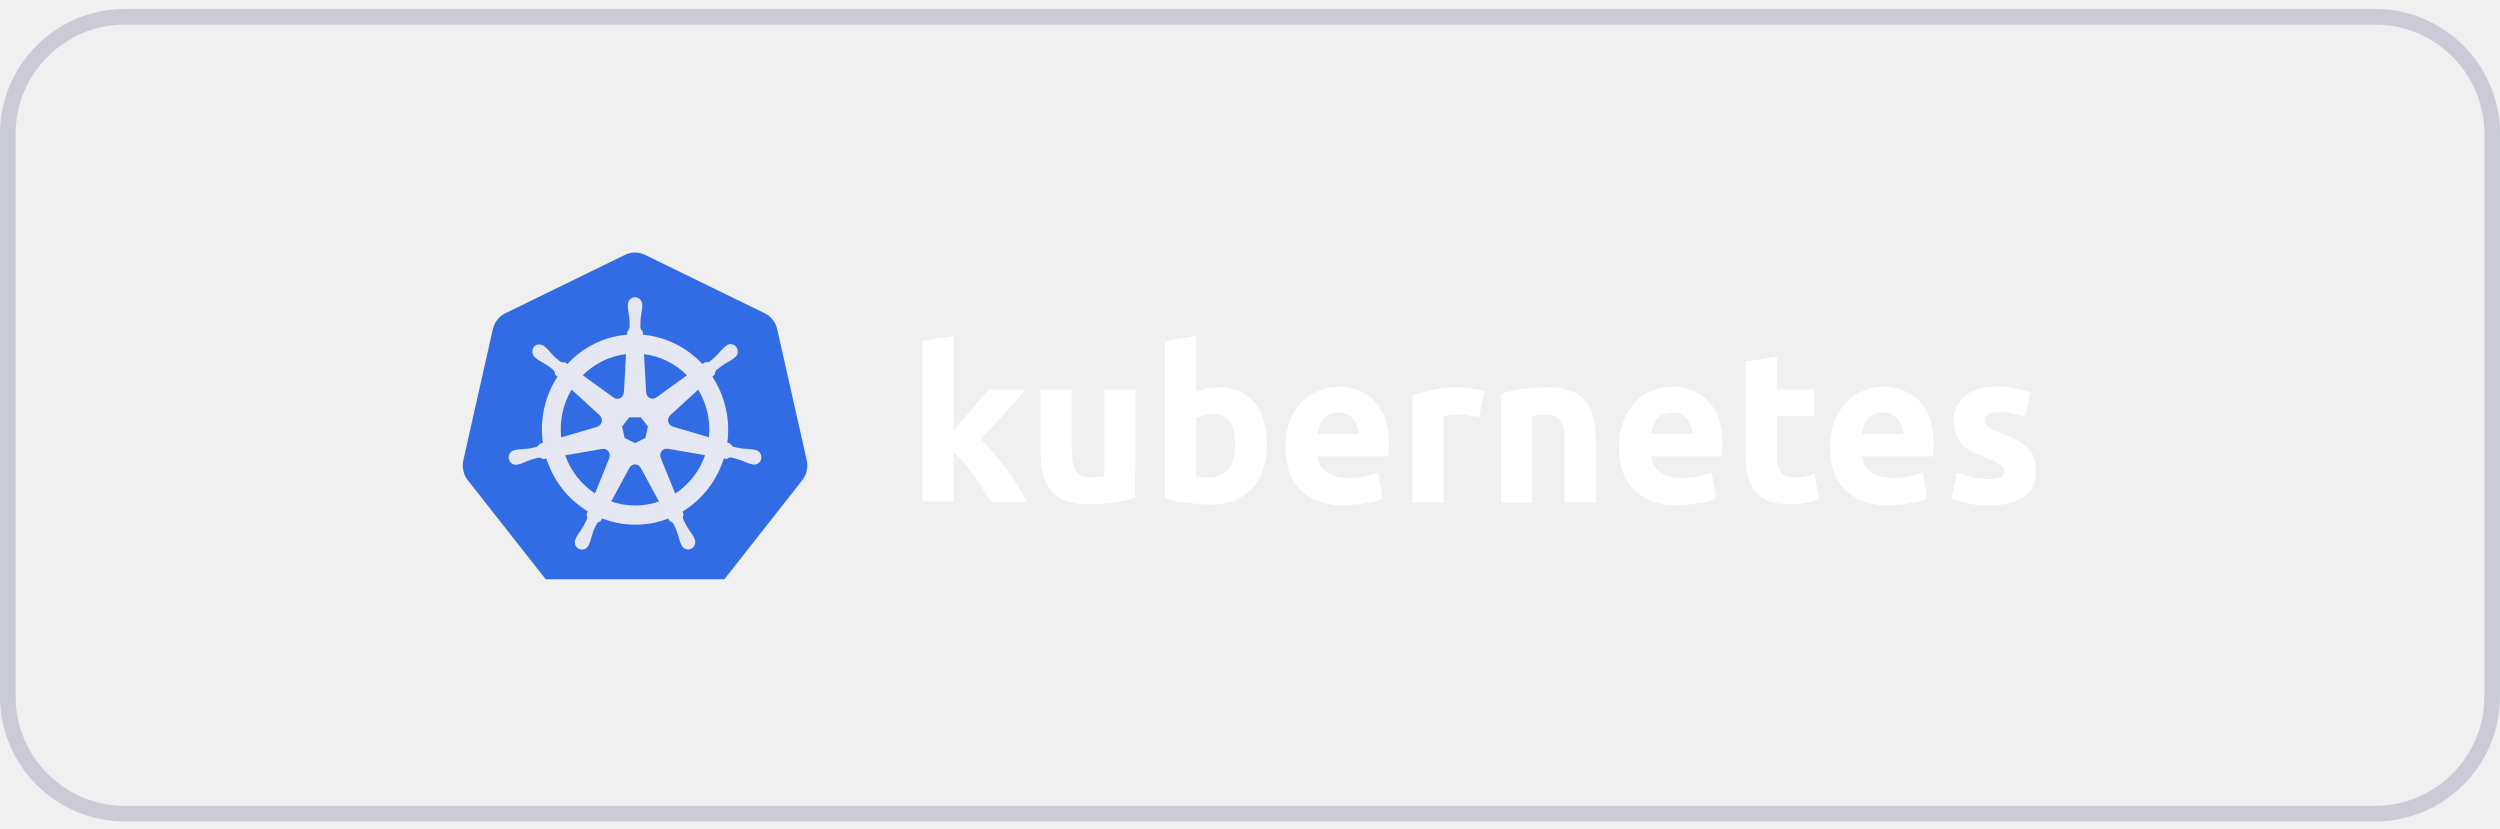
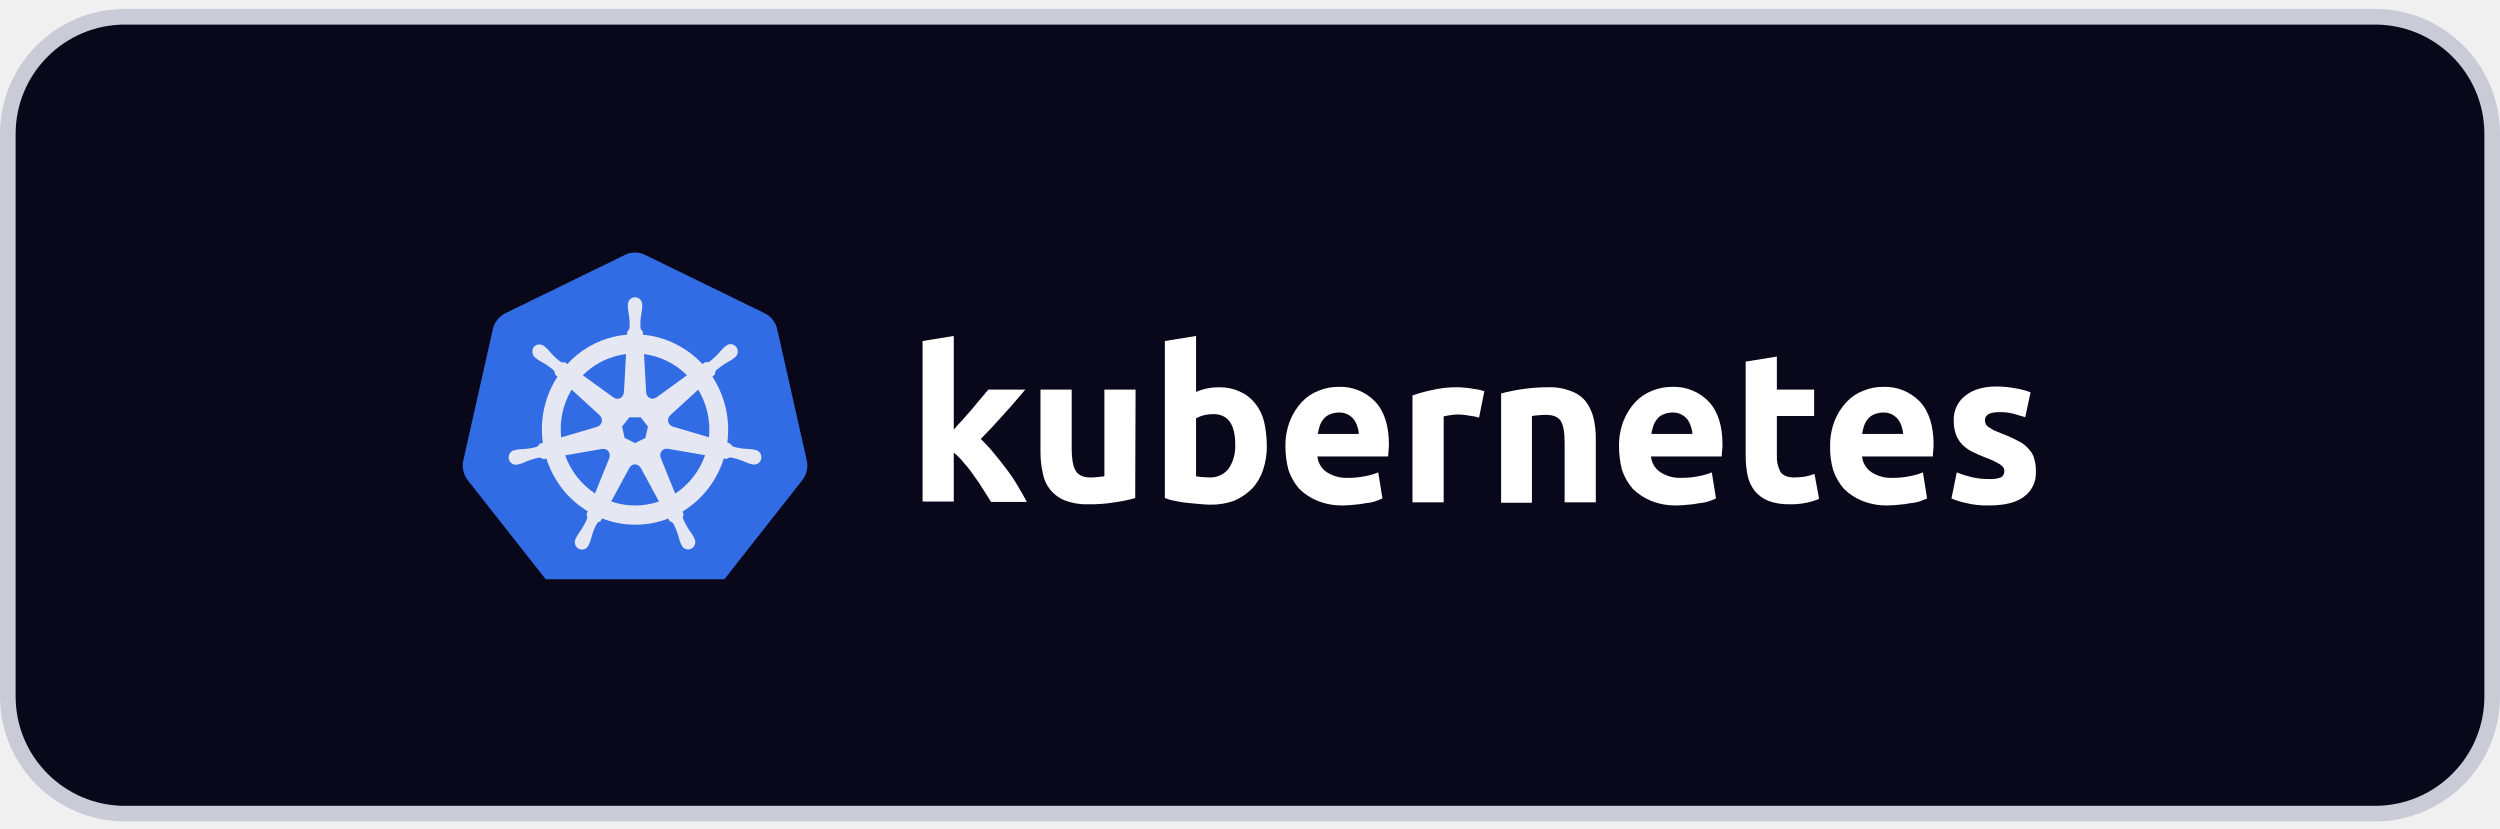
<svg xmlns="http://www.w3.org/2000/svg" width="160" height="53" viewBox="0 0 160 53" fill="none">
+   <rect x="0.5" y="1.073" width="159" height="51" rx="7.5" fill="#08081A" />
  <rect x="0.5" y="1.073" width="159" height="51" rx="7.5" stroke="#CBCBD7" />
-   <g clip-path="url(#clip0_989_929)">
-     <path d="M61.017 27.522C61.212 27.298 61.407 27.074 61.626 26.85C61.829 26.619 62.032 26.387 62.234 26.154C62.429 25.905 62.624 25.681 62.794 25.482C62.965 25.282 63.135 25.084 63.257 24.934H65.618C65.155 25.482 64.693 26.029 64.23 26.527C63.792 27.024 63.305 27.547 62.77 28.094C63.063 28.375 63.34 28.674 63.597 28.99C63.889 29.338 64.157 29.686 64.425 30.034C64.691 30.384 64.934 30.749 65.155 31.129C65.374 31.503 65.569 31.826 65.715 32.124H63.427C63.281 31.875 63.111 31.627 62.94 31.353C62.762 31.052 62.567 30.761 62.356 30.483C62.158 30.184 61.938 29.901 61.699 29.637C61.505 29.388 61.284 29.163 61.041 28.965V32.099H59.045V21.825L61.041 21.501V27.522" fill="white" />
-     <path d="M72.653 31.876C72.222 31.998 71.782 32.09 71.338 32.149C70.783 32.242 70.221 32.284 69.659 32.274C69.144 32.293 68.632 32.208 68.149 32.025C67.787 31.885 67.466 31.651 67.218 31.345C66.97 31.04 66.805 30.674 66.738 30.284C66.638 29.843 66.589 29.392 66.591 28.94V24.935H68.588V28.691C68.588 29.338 68.661 29.811 68.831 30.109C69.001 30.408 69.318 30.557 69.78 30.557C69.935 30.561 70.09 30.552 70.243 30.532C70.413 30.508 70.535 30.508 70.681 30.483V24.935H72.677L72.653 31.876Z" fill="white" />
-     <path d="M79.055 28.467C79.055 27.149 78.593 26.502 77.643 26.502C77.438 26.502 77.234 26.527 77.035 26.576C76.864 26.619 76.7 26.686 76.548 26.776V30.483C76.645 30.507 76.767 30.507 76.913 30.532C77.059 30.532 77.229 30.557 77.4 30.557C77.636 30.568 77.872 30.522 78.088 30.422C78.303 30.323 78.493 30.173 78.641 29.985C78.933 29.536 79.078 29.005 79.055 28.467ZM81.076 28.517C81.086 29.05 81.004 29.581 80.832 30.084C80.686 30.531 80.445 30.938 80.126 31.279C79.795 31.605 79.407 31.867 78.982 32.05C78.481 32.227 77.954 32.311 77.424 32.298C77.181 32.298 76.937 32.274 76.67 32.249C76.402 32.224 76.159 32.199 75.891 32.174C75.647 32.149 75.404 32.099 75.16 32.05C74.952 32.013 74.748 31.955 74.552 31.876V21.825L76.548 21.501V25.084C76.775 24.983 77.011 24.908 77.254 24.86C77.51 24.809 77.772 24.784 78.033 24.785C78.485 24.777 78.934 24.87 79.347 25.059C79.725 25.226 80.058 25.482 80.321 25.805C80.601 26.153 80.801 26.562 80.905 26.999C81.016 27.497 81.073 28.006 81.076 28.517Z" fill="white" />
-     <path d="M82.269 28.592C82.256 28.022 82.355 27.455 82.561 26.925C82.737 26.482 82.993 26.076 83.316 25.73C83.614 25.41 83.98 25.163 84.386 25.009C84.788 24.841 85.218 24.756 85.652 24.76C86.089 24.74 86.524 24.813 86.931 24.976C87.338 25.139 87.707 25.388 88.013 25.706C88.598 26.328 88.89 27.248 88.89 28.442C88.893 28.576 88.885 28.709 88.865 28.841C88.865 28.965 88.841 29.089 88.841 29.214H84.313C84.333 29.413 84.395 29.606 84.496 29.778C84.597 29.95 84.734 30.097 84.897 30.209C85.303 30.475 85.779 30.605 86.26 30.582C86.62 30.587 86.979 30.554 87.332 30.483C87.631 30.431 87.925 30.347 88.208 30.233L88.476 31.901C88.378 31.95 88.232 32 88.038 32.075C87.841 32.142 87.636 32.184 87.429 32.199C87.196 32.248 86.96 32.281 86.723 32.298C86.48 32.323 86.212 32.348 85.968 32.348C85.403 32.362 84.84 32.26 84.313 32.05C83.878 31.873 83.481 31.611 83.145 31.279C82.844 30.929 82.613 30.524 82.463 30.084C82.335 29.598 82.27 29.096 82.268 28.592M86.966 27.796C86.96 27.626 86.927 27.458 86.869 27.298C86.821 27.137 86.747 26.986 86.65 26.85C86.534 26.701 86.386 26.583 86.216 26.505C86.047 26.427 85.862 26.392 85.676 26.402C85.475 26.402 85.276 26.445 85.092 26.527C84.939 26.591 84.805 26.694 84.703 26.825C84.593 26.957 84.51 27.109 84.459 27.273C84.407 27.436 84.366 27.602 84.337 27.771H86.966" fill="white" />
-     <path d="M94.659 26.726C94.452 26.665 94.24 26.624 94.026 26.601C93.769 26.551 93.509 26.526 93.247 26.526C93.092 26.535 92.938 26.551 92.785 26.576C92.654 26.595 92.524 26.619 92.395 26.651V32.149H90.399V25.308C90.813 25.164 91.236 25.048 91.665 24.959C92.2 24.835 92.747 24.776 93.296 24.785C93.426 24.783 93.556 24.791 93.685 24.81C93.84 24.816 93.995 24.832 94.148 24.86C94.294 24.885 94.44 24.91 94.61 24.934C94.756 24.959 94.903 25.009 95 25.034L94.659 26.726Z" fill="white" />
-     <path d="M96.071 25.183C97.048 24.92 98.054 24.786 99.065 24.785C99.571 24.764 100.077 24.848 100.55 25.034C100.922 25.162 101.251 25.395 101.499 25.706C101.728 26.017 101.894 26.372 101.986 26.75C102.088 27.19 102.137 27.642 102.132 28.094V32.149H100.136V28.343C100.136 27.696 100.063 27.223 99.893 26.95C99.722 26.676 99.406 26.552 98.943 26.552C98.789 26.548 98.634 26.556 98.481 26.576C98.334 26.579 98.187 26.596 98.043 26.626V32.174H96.071V25.183Z" fill="white" />
-     <path d="M103.617 28.592C103.604 28.022 103.703 27.455 103.909 26.925C104.085 26.482 104.341 26.076 104.664 25.73C104.962 25.41 105.329 25.163 105.735 25.009C106.136 24.841 106.567 24.756 107.001 24.76C107.437 24.74 107.873 24.813 108.28 24.976C108.686 25.139 109.055 25.388 109.362 25.706C109.946 26.328 110.238 27.248 110.238 28.442C110.241 28.576 110.233 28.709 110.214 28.841C110.214 28.965 110.189 29.089 110.189 29.214H105.662C105.681 29.413 105.744 29.606 105.845 29.778C105.946 29.95 106.083 30.097 106.246 30.209C106.651 30.475 107.128 30.605 107.609 30.582C107.968 30.587 108.327 30.554 108.68 30.483C108.98 30.431 109.274 30.347 109.556 30.233L109.824 31.901C109.727 31.95 109.581 32 109.386 32.075C109.189 32.142 108.985 32.184 108.777 32.199C108.544 32.248 108.309 32.281 108.071 32.298C107.828 32.323 107.56 32.348 107.317 32.348C106.751 32.362 106.189 32.26 105.662 32.05C105.227 31.873 104.83 31.611 104.493 31.279C104.193 30.929 103.961 30.524 103.812 30.084C103.684 29.598 103.619 29.096 103.617 28.592ZM108.315 27.796C108.308 27.626 108.276 27.458 108.218 27.298C108.169 27.137 108.095 26.986 107.999 26.85C107.883 26.701 107.734 26.583 107.565 26.505C107.395 26.427 107.21 26.392 107.025 26.402C106.824 26.402 106.625 26.445 106.441 26.527C106.288 26.591 106.154 26.693 106.051 26.825C105.942 26.957 105.859 27.109 105.808 27.273C105.756 27.436 105.715 27.602 105.686 27.771H108.315" fill="white" />
-     <path d="M111.723 23.143L113.719 22.82V24.934H116.105V26.626H113.719V29.164C113.703 29.517 113.778 29.869 113.938 30.184C114.084 30.433 114.401 30.557 114.839 30.557C115.059 30.553 115.278 30.536 115.496 30.507C115.712 30.467 115.923 30.409 116.129 30.333L116.421 31.925C116.163 32.038 115.894 32.121 115.618 32.174C115.258 32.251 114.89 32.284 114.522 32.273C114.058 32.286 113.596 32.21 113.16 32.05C112.832 31.914 112.54 31.7 112.307 31.427C112.082 31.136 111.924 30.796 111.845 30.432C111.763 30.015 111.723 29.59 111.723 29.164V23.143Z" fill="white" />
-     <path d="M117.127 28.592C117.114 28.022 117.213 27.455 117.419 26.925C117.595 26.482 117.851 26.077 118.174 25.73C118.472 25.41 118.839 25.163 119.245 25.009C119.646 24.841 120.077 24.756 120.511 24.76C120.947 24.74 121.383 24.813 121.79 24.976C122.197 25.139 122.565 25.388 122.872 25.706C123.456 26.328 123.748 27.248 123.748 28.442C123.752 28.576 123.743 28.709 123.724 28.841C123.724 28.965 123.7 29.089 123.7 29.214H119.172C119.192 29.413 119.254 29.606 119.355 29.778C119.456 29.95 119.593 30.097 119.756 30.209C120.162 30.475 120.638 30.605 121.119 30.582C121.479 30.587 121.838 30.554 122.19 30.483C122.49 30.431 122.784 30.347 123.067 30.233L123.334 31.901C123.237 31.95 123.091 32 122.896 32.075C122.699 32.142 122.495 32.184 122.288 32.199C122.055 32.248 121.819 32.281 121.582 32.298C121.338 32.323 121.071 32.348 120.827 32.348C120.262 32.362 119.699 32.26 119.172 32.05C118.737 31.873 118.34 31.611 118.004 31.279C117.703 30.929 117.471 30.524 117.322 30.084C117.183 29.6 117.117 29.097 117.127 28.592ZM121.801 27.796C121.795 27.626 121.762 27.458 121.704 27.298C121.655 27.137 121.581 26.986 121.484 26.85C121.369 26.701 121.22 26.583 121.051 26.505C120.882 26.427 120.696 26.392 120.511 26.402C120.31 26.402 120.111 26.445 119.926 26.527C119.774 26.591 119.64 26.693 119.537 26.825C119.428 26.957 119.345 27.109 119.294 27.273C119.242 27.436 119.201 27.602 119.172 27.771H121.801" fill="white" />
+   <g clip-path="url(#clip0_998_1282)">
+     <path d="M61.017 27.522C61.212 27.298 61.407 27.074 61.626 26.85C61.829 26.619 62.032 26.386 62.234 26.154C62.429 25.905 62.624 25.681 62.794 25.481C62.965 25.282 63.135 25.084 63.257 24.934H65.618C65.155 25.482 64.693 26.029 64.23 26.527C63.792 27.024 63.305 27.547 62.77 28.094C63.063 28.375 63.34 28.674 63.597 28.99C63.889 29.338 64.157 29.686 64.425 30.034C64.691 30.383 64.934 30.749 65.155 31.129C65.374 31.502 65.569 31.826 65.715 32.124H63.427C63.281 31.875 63.111 31.627 62.94 31.353C62.762 31.051 62.567 30.761 62.356 30.482C62.158 30.184 61.938 29.901 61.699 29.637C61.505 29.388 61.284 29.163 61.041 28.965V32.099H59.045V21.825L61.041 21.501V27.522" fill="white" />
+     <path d="M72.653 31.875C72.222 31.998 71.782 32.09 71.338 32.149C70.783 32.242 70.221 32.283 69.659 32.273C69.144 32.293 68.632 32.208 68.15 32.025C67.787 31.885 67.466 31.651 67.218 31.345C66.971 31.04 66.805 30.674 66.738 30.283C66.638 29.843 66.589 29.392 66.591 28.94V24.934H68.588V28.691C68.588 29.338 68.661 29.811 68.831 30.109C69.002 30.408 69.318 30.557 69.781 30.557C69.935 30.561 70.09 30.552 70.243 30.532C70.413 30.507 70.535 30.507 70.681 30.482V24.934H72.677L72.653 31.875Z" fill="white" />
+     <path d="M79.055 28.467C79.055 27.149 78.593 26.502 77.643 26.502C77.438 26.502 77.234 26.527 77.035 26.576C76.864 26.619 76.7 26.686 76.548 26.775V30.482C76.645 30.507 76.767 30.507 76.913 30.532C77.059 30.532 77.229 30.557 77.4 30.557C77.636 30.568 77.872 30.522 78.088 30.422C78.303 30.323 78.493 30.173 78.641 29.985C78.933 29.536 79.077 29.005 79.055 28.467ZM81.076 28.517C81.086 29.05 81.003 29.581 80.832 30.084C80.686 30.531 80.445 30.938 80.126 31.279C79.795 31.605 79.407 31.867 78.982 32.05C78.481 32.227 77.954 32.311 77.424 32.298C77.181 32.298 76.937 32.274 76.669 32.249C76.402 32.224 76.158 32.199 75.891 32.174C75.647 32.149 75.404 32.099 75.16 32.05C74.952 32.013 74.748 31.955 74.552 31.875V21.825L76.548 21.501V25.084C76.775 24.983 77.011 24.908 77.254 24.86C77.51 24.809 77.771 24.784 78.033 24.785C78.485 24.777 78.934 24.87 79.347 25.058C79.724 25.226 80.058 25.482 80.321 25.805C80.601 26.153 80.801 26.561 80.905 26.999C81.016 27.497 81.073 28.006 81.076 28.517Z" fill="white" />
+     <path d="M82.269 28.592C82.256 28.022 82.355 27.455 82.561 26.925C82.737 26.482 82.993 26.076 83.316 25.73C83.614 25.41 83.98 25.163 84.386 25.009C84.788 24.841 85.218 24.756 85.652 24.76C86.089 24.74 86.524 24.813 86.931 24.976C87.338 25.139 87.707 25.388 88.013 25.706C88.598 26.328 88.89 27.248 88.89 28.442C88.893 28.576 88.885 28.709 88.865 28.84C88.865 28.965 88.841 29.089 88.841 29.214H84.313C84.333 29.413 84.395 29.606 84.496 29.778C84.597 29.95 84.734 30.097 84.897 30.209C85.303 30.475 85.779 30.605 86.26 30.582C86.62 30.587 86.979 30.554 87.332 30.482C87.631 30.431 87.925 30.347 88.208 30.233L88.476 31.9C88.378 31.95 88.232 32 88.038 32.075C87.841 32.142 87.636 32.184 87.429 32.199C87.196 32.248 86.96 32.281 86.723 32.298C86.48 32.323 86.212 32.348 85.968 32.348C85.403 32.362 84.84 32.26 84.313 32.05C83.878 31.873 83.481 31.611 83.145 31.279C82.844 30.929 82.613 30.524 82.463 30.084C82.335 29.598 82.27 29.096 82.268 28.592M86.966 27.796C86.96 27.625 86.927 27.457 86.869 27.298C86.821 27.137 86.747 26.986 86.65 26.85C86.534 26.701 86.386 26.583 86.216 26.505C86.047 26.427 85.862 26.392 85.676 26.402C85.475 26.402 85.276 26.445 85.092 26.527C84.939 26.591 84.805 26.693 84.703 26.825C84.593 26.957 84.51 27.109 84.459 27.273C84.407 27.436 84.366 27.602 84.337 27.771H86.966" fill="white" />
+     <path d="M94.659 26.726C94.452 26.665 94.24 26.624 94.026 26.601C93.769 26.55 93.508 26.525 93.247 26.526C93.092 26.535 92.938 26.551 92.784 26.576C92.653 26.594 92.523 26.619 92.395 26.651V32.149H90.399V25.308C90.813 25.164 91.236 25.048 91.665 24.959C92.199 24.835 92.747 24.776 93.295 24.785C93.426 24.782 93.556 24.791 93.685 24.81C93.84 24.816 93.995 24.832 94.147 24.86C94.294 24.885 94.44 24.91 94.61 24.934C94.756 24.959 94.902 25.009 94.999 25.034L94.659 26.726Z" fill="white" />
+     <path d="M96.071 25.183C97.048 24.92 98.054 24.786 99.065 24.785C99.571 24.764 100.077 24.848 100.55 25.034C100.922 25.162 101.251 25.395 101.499 25.706C101.728 26.017 101.894 26.372 101.986 26.75C102.088 27.19 102.137 27.642 102.132 28.094V32.149H100.136V28.343C100.136 27.696 100.063 27.223 99.893 26.95C99.722 26.676 99.406 26.552 98.943 26.552C98.788 26.548 98.634 26.556 98.481 26.576C98.333 26.579 98.187 26.596 98.043 26.626V32.174H96.071V25.183Z" fill="white" />
+     <path d="M103.617 28.592C103.604 28.022 103.703 27.455 103.909 26.925C104.085 26.482 104.341 26.076 104.664 25.73C104.962 25.41 105.329 25.163 105.735 25.009C106.136 24.841 106.567 24.756 107.001 24.76C107.437 24.74 107.873 24.813 108.28 24.976C108.686 25.139 109.055 25.388 109.362 25.706C109.946 26.328 110.238 27.248 110.238 28.442C110.241 28.576 110.233 28.709 110.214 28.84C110.214 28.965 110.189 29.089 110.189 29.214H105.662C105.681 29.413 105.744 29.606 105.845 29.778C105.946 29.95 106.083 30.097 106.246 30.209C106.651 30.475 107.128 30.605 107.609 30.582C107.968 30.587 108.327 30.554 108.68 30.482C108.98 30.431 109.274 30.347 109.556 30.233L109.824 31.9C109.727 31.95 109.581 32 109.386 32.075C109.189 32.142 108.985 32.184 108.777 32.199C108.544 32.248 108.309 32.281 108.071 32.298C107.828 32.323 107.56 32.348 107.317 32.348C106.751 32.362 106.189 32.26 105.662 32.05C105.227 31.873 104.83 31.611 104.493 31.279C104.193 30.929 103.961 30.524 103.812 30.084C103.684 29.598 103.619 29.096 103.617 28.592ZM108.315 27.796C108.308 27.625 108.276 27.457 108.218 27.298C108.169 27.137 108.095 26.986 107.999 26.85C107.883 26.701 107.734 26.583 107.565 26.505C107.395 26.427 107.21 26.392 107.025 26.402C106.824 26.402 106.625 26.445 106.441 26.527C106.288 26.591 106.154 26.693 106.051 26.825C105.942 26.957 105.859 27.109 105.808 27.273C105.756 27.436 105.715 27.602 105.686 27.771H108.315" fill="white" />
+     <path d="M111.723 23.143L113.719 22.82V24.934H116.105V26.626H113.719V29.164C113.702 29.517 113.778 29.869 113.938 30.183C114.084 30.433 114.401 30.557 114.839 30.557C115.059 30.553 115.278 30.536 115.496 30.507C115.711 30.467 115.923 30.409 116.129 30.333L116.421 31.925C116.163 32.038 115.894 32.121 115.618 32.174C115.258 32.251 114.89 32.284 114.522 32.273C114.058 32.286 113.596 32.21 113.159 32.05C112.831 31.913 112.54 31.7 112.307 31.427C112.082 31.136 111.924 30.795 111.845 30.432C111.763 30.015 111.722 29.59 111.723 29.164V23.143Z" fill="white" />
+     <path d="M117.127 28.592C117.114 28.022 117.213 27.455 117.419 26.925C117.595 26.482 117.851 26.076 118.174 25.73C118.472 25.41 118.839 25.163 119.245 25.009C119.646 24.841 120.077 24.756 120.511 24.76C120.947 24.74 121.383 24.813 121.79 24.976C122.197 25.139 122.565 25.388 122.872 25.706C123.456 26.328 123.748 27.248 123.748 28.442C123.752 28.576 123.743 28.709 123.724 28.84C123.724 28.965 123.7 29.089 123.7 29.214H119.172C119.192 29.413 119.254 29.606 119.355 29.778C119.456 29.95 119.593 30.097 119.756 30.209C120.162 30.475 120.638 30.605 121.119 30.582C121.479 30.587 121.838 30.554 122.19 30.482C122.49 30.431 122.784 30.347 123.067 30.233L123.334 31.9C123.237 31.95 123.091 32 122.896 32.075C122.699 32.142 122.495 32.184 122.288 32.199C122.055 32.248 121.819 32.281 121.582 32.298C121.338 32.323 121.071 32.348 120.827 32.348C120.262 32.362 119.699 32.26 119.172 32.05C118.737 31.873 118.34 31.611 118.004 31.279C117.703 30.929 117.471 30.524 117.322 30.084C117.183 29.6 117.117 29.096 117.127 28.592ZM121.801 27.796C121.795 27.625 121.762 27.457 121.704 27.298C121.655 27.137 121.581 26.986 121.484 26.85C121.369 26.701 121.22 26.583 121.051 26.505C120.882 26.427 120.696 26.392 120.511 26.402C120.31 26.402 120.111 26.445 119.926 26.527C119.774 26.591 119.64 26.693 119.537 26.825C119.428 26.957 119.345 27.109 119.294 27.273C119.242 27.436 119.201 27.602 119.172 27.771H121.801" fill="white" />
    <path d="M127.278 30.657C127.542 30.676 127.806 30.643 128.057 30.557C128.13 30.516 128.19 30.454 128.229 30.379C128.267 30.304 128.284 30.219 128.276 30.134C128.276 29.96 128.179 29.836 127.984 29.711C127.7 29.538 127.398 29.396 127.083 29.288C126.767 29.164 126.475 29.04 126.232 28.915C125.999 28.801 125.785 28.65 125.598 28.467C125.419 28.282 125.279 28.062 125.185 27.82C125.081 27.534 125.031 27.23 125.039 26.925C125.025 26.619 125.085 26.314 125.212 26.037C125.339 25.759 125.53 25.518 125.769 25.332C126.256 24.934 126.937 24.735 127.789 24.735C128.206 24.738 128.621 24.78 129.031 24.86C129.347 24.909 129.657 24.992 129.956 25.109L129.615 26.701C129.372 26.626 129.128 26.552 128.86 26.477C128.566 26.403 128.263 26.369 127.96 26.377C127.327 26.377 127.035 26.552 127.035 26.9C127.039 26.977 127.056 27.052 127.083 27.124C127.118 27.207 127.177 27.277 127.254 27.323C127.327 27.373 127.448 27.447 127.57 27.522C127.716 27.596 127.887 27.646 128.106 27.746C128.482 27.884 128.849 28.05 129.201 28.243C129.457 28.363 129.682 28.542 129.858 28.766C130.027 28.936 130.145 29.152 130.199 29.388C130.272 29.646 130.305 29.915 130.297 30.184C130.312 30.499 130.249 30.813 130.112 31.096C129.976 31.379 129.771 31.622 129.518 31.801C129.006 32.174 128.276 32.348 127.302 32.348C126.778 32.365 126.253 32.306 125.745 32.174C125.452 32.112 125.167 32.021 124.893 31.901L125.233 30.234C125.574 30.367 125.924 30.476 126.28 30.557C126.608 30.628 126.943 30.662 127.278 30.657Z" fill="white" />
-     <path d="M40.5 18.073L34.5 20.573L32 23.573L31.5 30.073L36 36.074H45.5L50.5 29.573L48 21.573L40.5 18.073Z" fill="#E5E7F3" stroke="#E5E7F3" />
-     <path d="M42.732 28.725C42.702 28.719 42.67 28.716 42.639 28.718C42.585 28.721 42.533 28.735 42.484 28.759C42.39 28.805 42.317 28.887 42.281 28.987C42.244 29.087 42.247 29.197 42.288 29.295L42.285 29.299L43.213 31.589C44.1 31.011 44.773 30.146 45.126 29.132L42.736 28.72L42.732 28.725ZM39.014 29.049C38.993 28.959 38.944 28.878 38.874 28.82C38.803 28.762 38.716 28.729 38.626 28.728C38.599 28.727 38.572 28.73 38.546 28.735L38.542 28.73L36.173 29.141C36.528 30.146 37.199 31.004 38.08 31.58L38.998 29.313L38.991 29.304C39.025 29.224 39.033 29.134 39.014 29.049ZM40.998 29.938C40.963 29.872 40.912 29.817 40.849 29.779C40.786 29.741 40.714 29.72 40.641 29.721C40.568 29.721 40.496 29.741 40.433 29.779C40.37 29.818 40.319 29.873 40.285 29.939H40.283L39.118 32.092C39.952 32.383 40.849 32.43 41.708 32.229C41.867 32.191 42.022 32.147 42.174 32.095L41.006 29.938H40.998ZM44.686 24.937L42.893 26.577L42.894 26.582C42.839 26.631 42.798 26.695 42.776 26.766C42.753 26.837 42.75 26.913 42.766 26.986C42.782 27.059 42.818 27.126 42.868 27.18C42.919 27.234 42.983 27.273 43.053 27.293L43.055 27.302L45.377 27.986C45.478 26.92 45.235 25.85 44.686 24.937ZM41.356 25.121C41.359 25.195 41.382 25.268 41.422 25.33C41.463 25.392 41.519 25.442 41.585 25.475C41.651 25.507 41.724 25.521 41.797 25.514C41.87 25.507 41.94 25.48 41.999 25.436L42.006 25.439L43.967 24.018C43.221 23.27 42.255 22.794 41.217 22.663L41.353 25.12L41.356 25.121ZM39.279 25.445C39.338 25.489 39.407 25.516 39.48 25.523C39.553 25.529 39.626 25.516 39.692 25.483C39.758 25.451 39.814 25.401 39.854 25.338C39.895 25.276 39.917 25.203 39.921 25.129L39.931 25.124L40.067 22.663C39.902 22.683 39.739 22.712 39.577 22.749C38.718 22.947 37.929 23.386 37.3 24.017L39.275 25.448L39.279 25.445ZM38.226 27.305C38.297 27.285 38.361 27.246 38.412 27.192C38.462 27.138 38.498 27.071 38.514 26.998C38.53 26.925 38.527 26.849 38.504 26.778C38.481 26.706 38.44 26.643 38.385 26.594L38.387 26.584L36.584 24.936C36.035 25.851 35.799 26.927 35.914 27.994L38.224 27.313L38.226 27.305ZM39.977 28.029L40.642 28.355L41.305 28.029L41.469 27.298L41.011 26.711H40.272L39.812 27.297L39.977 28.029Z" fill="#326CE5" />
-     <path d="M51.634 29.469L49.739 21.058C49.688 20.841 49.59 20.637 49.453 20.463C49.316 20.289 49.143 20.148 48.946 20.05L41.276 16.308C41.078 16.211 40.86 16.16 40.64 16.16C40.42 16.16 40.202 16.211 40.004 16.308L32.336 20.052C32.139 20.149 31.965 20.291 31.828 20.465C31.691 20.639 31.593 20.843 31.543 21.06L29.651 29.471C29.604 29.684 29.604 29.904 29.65 30.117C29.664 30.182 29.682 30.245 29.704 30.308C29.741 30.414 29.79 30.516 29.85 30.611C29.876 30.651 29.903 30.691 29.933 30.729L35.241 37.473C35.264 37.502 35.289 37.529 35.315 37.557C35.398 37.647 35.492 37.727 35.595 37.794C35.724 37.877 35.866 37.94 36.014 37.98C36.136 38.014 36.261 38.032 36.387 38.033H36.47L44.898 38.031C44.95 38.03 45.001 38.027 45.052 38.022C45.125 38.013 45.197 37.999 45.268 37.979C45.319 37.966 45.369 37.949 45.418 37.93C45.457 37.916 45.495 37.9 45.532 37.882C45.587 37.855 45.641 37.825 45.693 37.791C45.826 37.705 45.945 37.597 46.045 37.472L46.207 37.267L51.35 30.727C51.449 30.601 51.526 30.458 51.58 30.306C51.602 30.244 51.62 30.18 51.634 30.115C51.681 29.902 51.68 29.681 51.634 29.469V29.469ZM43.679 32.741C43.7 32.805 43.726 32.869 43.755 32.93C43.708 33.014 43.696 33.113 43.72 33.207C43.831 33.468 43.968 33.717 44.127 33.952C44.216 34.071 44.298 34.196 44.373 34.325C44.391 34.36 44.415 34.415 44.433 34.452C44.466 34.508 44.487 34.571 44.495 34.636C44.503 34.702 44.497 34.768 44.478 34.831C44.46 34.894 44.428 34.952 44.386 35.002C44.344 35.051 44.292 35.092 44.234 35.12C44.176 35.148 44.113 35.163 44.048 35.165C43.984 35.167 43.92 35.154 43.861 35.129C43.801 35.104 43.748 35.066 43.703 35.019C43.659 34.971 43.625 34.914 43.603 34.852C43.586 34.816 43.561 34.767 43.546 34.732C43.494 34.592 43.449 34.448 43.413 34.302C43.333 34.03 43.228 33.765 43.098 33.514C43.042 33.436 42.958 33.383 42.864 33.368C42.849 33.342 42.795 33.24 42.766 33.188C41.4 33.716 39.892 33.712 38.53 33.177L38.426 33.369C38.352 33.381 38.283 33.415 38.228 33.468C38.072 33.73 37.952 34.014 37.873 34.31C37.837 34.456 37.793 34.6 37.74 34.74C37.726 34.775 37.701 34.823 37.684 34.859V34.861L37.683 34.861C37.661 34.923 37.627 34.98 37.583 35.028C37.538 35.075 37.485 35.113 37.425 35.138C37.365 35.164 37.301 35.176 37.237 35.174C37.173 35.172 37.109 35.157 37.051 35.129C36.993 35.1 36.941 35.06 36.899 35.01C36.857 34.96 36.826 34.902 36.807 34.839C36.789 34.776 36.783 34.709 36.791 34.644C36.8 34.579 36.821 34.516 36.854 34.459C36.872 34.422 36.895 34.368 36.913 34.333C36.988 34.204 37.07 34.078 37.159 33.959C37.321 33.718 37.46 33.463 37.575 33.195C37.587 33.105 37.572 33.012 37.534 32.93L37.617 32.725C36.361 31.968 35.419 30.766 34.97 29.348L34.77 29.383C34.693 29.327 34.601 29.294 34.506 29.288C34.233 29.341 33.965 29.422 33.706 29.528C33.572 29.59 33.434 29.644 33.294 29.69C33.261 29.699 33.213 29.708 33.175 29.717C33.172 29.718 33.17 29.719 33.167 29.72L33.16 29.721C33.099 29.741 33.034 29.748 32.971 29.742C32.907 29.736 32.845 29.716 32.789 29.683C32.733 29.651 32.684 29.607 32.646 29.555C32.608 29.502 32.581 29.442 32.566 29.378C32.552 29.314 32.551 29.248 32.563 29.183C32.576 29.119 32.601 29.058 32.638 29.004C32.674 28.951 32.722 28.905 32.776 28.871C32.831 28.837 32.892 28.815 32.956 28.807L32.963 28.805L32.967 28.804C33.005 28.794 33.054 28.782 33.089 28.775C33.235 28.754 33.382 28.742 33.529 28.738C33.807 28.72 34.083 28.674 34.352 28.6C34.432 28.548 34.499 28.479 34.55 28.397L34.742 28.34C34.533 26.859 34.867 25.352 35.678 24.108L35.531 23.974C35.526 23.877 35.494 23.783 35.439 23.703C35.227 23.517 34.999 23.353 34.756 23.213C34.625 23.145 34.498 23.069 34.376 22.986C34.348 22.964 34.311 22.932 34.281 22.907L34.274 22.902C34.169 22.826 34.099 22.71 34.078 22.58C34.057 22.451 34.087 22.318 34.161 22.211C34.205 22.156 34.261 22.112 34.325 22.084C34.388 22.055 34.457 22.042 34.527 22.045C34.644 22.051 34.756 22.094 34.847 22.169C34.878 22.194 34.921 22.227 34.948 22.252C35.055 22.355 35.156 22.465 35.251 22.58C35.438 22.79 35.646 22.982 35.87 23.151C35.953 23.196 36.051 23.206 36.142 23.178C36.168 23.198 36.257 23.263 36.308 23.298C37.114 22.422 38.159 21.812 39.307 21.547C39.58 21.484 39.857 21.44 40.136 21.417L40.147 21.218C40.219 21.154 40.27 21.07 40.296 20.976C40.306 20.691 40.289 20.406 40.245 20.125C40.216 19.978 40.195 19.829 40.183 19.679C40.181 19.645 40.183 19.598 40.184 19.559C40.184 19.555 40.183 19.55 40.183 19.546C40.176 19.48 40.183 19.414 40.203 19.351C40.223 19.289 40.256 19.231 40.299 19.182C40.342 19.133 40.395 19.094 40.454 19.067C40.513 19.04 40.577 19.026 40.641 19.026C40.706 19.026 40.77 19.04 40.829 19.067C40.888 19.094 40.941 19.133 40.984 19.182C41.027 19.23 41.06 19.288 41.08 19.351C41.1 19.413 41.107 19.48 41.101 19.545C41.101 19.586 41.103 19.641 41.102 19.679C41.089 19.829 41.068 19.977 41.039 20.125C40.994 20.406 40.977 20.691 40.987 20.976C41.005 21.071 41.059 21.155 41.137 21.21C41.138 21.244 41.144 21.357 41.148 21.42C42.599 21.555 43.953 22.223 44.958 23.301L45.132 23.174C45.226 23.19 45.322 23.179 45.411 23.143C45.635 22.973 45.842 22.781 46.029 22.57C46.124 22.455 46.225 22.346 46.333 22.242C46.361 22.218 46.403 22.184 46.434 22.16C46.48 22.113 46.535 22.077 46.596 22.054C46.657 22.031 46.721 22.021 46.786 22.025C46.85 22.029 46.913 22.046 46.971 22.077C47.028 22.107 47.079 22.15 47.119 22.201C47.159 22.253 47.189 22.313 47.205 22.377C47.221 22.441 47.224 22.508 47.213 22.573C47.203 22.638 47.179 22.7 47.143 22.756C47.107 22.811 47.061 22.858 47.006 22.893C46.975 22.918 46.935 22.954 46.905 22.976C46.782 23.06 46.655 23.136 46.524 23.204C46.281 23.344 46.053 23.508 45.841 23.694C45.779 23.768 45.749 23.863 45.755 23.96C45.729 23.984 45.64 24.065 45.592 24.109C46.406 25.349 46.746 26.851 46.548 28.331L46.733 28.386C46.78 28.471 46.848 28.541 46.932 28.589C47.201 28.663 47.476 28.709 47.755 28.727C47.902 28.731 48.049 28.743 48.195 28.764C48.233 28.771 48.289 28.787 48.328 28.796C48.392 28.804 48.453 28.826 48.508 28.86C48.562 28.895 48.609 28.94 48.646 28.994C48.683 29.048 48.708 29.109 48.72 29.173C48.732 29.237 48.731 29.303 48.717 29.367C48.703 29.431 48.675 29.491 48.637 29.544C48.599 29.596 48.55 29.64 48.495 29.672C48.439 29.705 48.377 29.724 48.313 29.731C48.249 29.737 48.185 29.73 48.124 29.71L48.117 29.709C48.114 29.708 48.111 29.706 48.108 29.706C48.071 29.697 48.023 29.689 47.99 29.68C47.85 29.634 47.712 29.579 47.578 29.517C47.32 29.411 47.051 29.33 46.778 29.277C46.683 29.274 46.59 29.309 46.521 29.374C46.455 29.361 46.39 29.35 46.324 29.339C45.881 30.766 44.939 31.977 43.679 32.741Z" fill="#326CE5" />
+     <path d="M40.5 18.073L34.5 20.573L32 23.573L31.5 30.073L36 36.073H45.5L50.5 29.573L48 21.573L40.5 18.073Z" fill="#E5E7F3" stroke="#E5E7F3" />
+     <path d="M42.732 28.725C42.702 28.719 42.67 28.716 42.639 28.718C42.586 28.721 42.533 28.735 42.484 28.759C42.39 28.805 42.318 28.887 42.281 28.987C42.244 29.087 42.247 29.197 42.288 29.295L42.285 29.299L43.213 31.589C44.1 31.01 44.773 30.146 45.126 29.132L42.736 28.72L42.732 28.725ZM39.014 29.049C38.993 28.959 38.944 28.878 38.874 28.82C38.804 28.762 38.716 28.729 38.626 28.727C38.599 28.727 38.572 28.73 38.546 28.735L38.542 28.73L36.173 29.141C36.529 30.146 37.199 31.004 38.08 31.58L38.998 29.313L38.991 29.304C39.025 29.224 39.033 29.134 39.014 29.049ZM40.998 29.938C40.963 29.872 40.912 29.817 40.849 29.779C40.786 29.741 40.714 29.72 40.641 29.72C40.568 29.721 40.496 29.741 40.433 29.779C40.37 29.818 40.319 29.873 40.285 29.939H40.283L39.118 32.092C39.952 32.383 40.849 32.43 41.708 32.228C41.867 32.191 42.023 32.147 42.174 32.095L41.007 29.938H40.998ZM44.686 24.937L42.894 26.577L42.894 26.582C42.839 26.631 42.798 26.695 42.776 26.766C42.753 26.837 42.75 26.913 42.766 26.986C42.782 27.059 42.818 27.126 42.868 27.18C42.919 27.234 42.983 27.273 43.053 27.293L43.055 27.302L45.377 27.986C45.478 26.92 45.235 25.849 44.686 24.937ZM41.356 25.121C41.359 25.195 41.382 25.268 41.423 25.33C41.463 25.392 41.519 25.442 41.585 25.475C41.651 25.507 41.724 25.521 41.797 25.514C41.87 25.507 41.94 25.48 41.999 25.436L42.006 25.439L43.967 24.018C43.221 23.27 42.255 22.794 41.217 22.663L41.354 25.12L41.356 25.121ZM39.279 25.445C39.338 25.489 39.407 25.516 39.48 25.523C39.553 25.529 39.627 25.516 39.692 25.483C39.758 25.451 39.814 25.401 39.855 25.338C39.895 25.276 39.918 25.203 39.921 25.129L39.931 25.124L40.067 22.663C39.903 22.683 39.739 22.712 39.578 22.749C38.718 22.947 37.929 23.386 37.301 24.017L39.275 25.448L39.279 25.445ZM38.226 27.305C38.297 27.285 38.361 27.246 38.412 27.192C38.462 27.138 38.498 27.071 38.514 26.998C38.53 26.925 38.527 26.849 38.504 26.778C38.482 26.706 38.441 26.643 38.385 26.594L38.387 26.584L36.585 24.936C36.035 25.851 35.799 26.927 35.914 27.994L38.224 27.313L38.226 27.305ZM39.977 28.028L40.642 28.355L41.305 28.029L41.469 27.298L41.011 26.711H40.272L39.812 27.296L39.977 28.028Z" fill="#326CE5" />
+     <path d="M51.634 29.469L49.739 21.058C49.688 20.841 49.59 20.637 49.453 20.463C49.316 20.289 49.143 20.148 48.946 20.05L41.276 16.308C41.078 16.211 40.86 16.16 40.64 16.16C40.42 16.16 40.202 16.211 40.004 16.308L32.336 20.052C32.139 20.149 31.965 20.291 31.828 20.465C31.691 20.639 31.593 20.843 31.543 21.06L29.651 29.471C29.604 29.684 29.604 29.904 29.65 30.117C29.664 30.181 29.682 30.245 29.704 30.308C29.741 30.414 29.79 30.516 29.85 30.611C29.876 30.651 29.903 30.691 29.933 30.729L35.241 37.473C35.264 37.502 35.289 37.529 35.315 37.557C35.398 37.647 35.492 37.727 35.595 37.794C35.724 37.877 35.866 37.94 36.014 37.98C36.136 38.014 36.261 38.032 36.387 38.032H36.47L44.898 38.031C44.95 38.03 45.001 38.027 45.052 38.021C45.125 38.013 45.197 37.999 45.268 37.979C45.319 37.966 45.369 37.949 45.418 37.93C45.457 37.916 45.495 37.9 45.532 37.882C45.587 37.855 45.641 37.824 45.693 37.791C45.826 37.705 45.945 37.597 46.045 37.472L46.207 37.267L51.35 30.727C51.449 30.6 51.526 30.458 51.58 30.306C51.602 30.244 51.62 30.18 51.634 30.114C51.681 29.902 51.68 29.681 51.634 29.469V29.469ZM43.679 32.741C43.7 32.805 43.726 32.869 43.755 32.93C43.708 33.014 43.696 33.113 43.72 33.207C43.831 33.468 43.968 33.717 44.127 33.951C44.216 34.071 44.298 34.196 44.373 34.325C44.391 34.36 44.415 34.414 44.433 34.452C44.466 34.508 44.487 34.571 44.495 34.636C44.503 34.701 44.497 34.768 44.478 34.831C44.46 34.894 44.428 34.952 44.386 35.002C44.344 35.051 44.292 35.092 44.234 35.12C44.176 35.148 44.113 35.163 44.048 35.165C43.984 35.166 43.92 35.154 43.861 35.129C43.801 35.104 43.748 35.066 43.703 35.019C43.659 34.971 43.625 34.914 43.603 34.852C43.586 34.816 43.561 34.767 43.546 34.732C43.494 34.592 43.449 34.448 43.413 34.302C43.333 34.029 43.228 33.765 43.098 33.514C43.042 33.436 42.958 33.383 42.864 33.368C42.849 33.342 42.795 33.24 42.766 33.188C41.4 33.716 39.892 33.712 38.53 33.177L38.426 33.369C38.352 33.381 38.283 33.415 38.228 33.468C38.072 33.73 37.952 34.014 37.873 34.31C37.837 34.456 37.793 34.6 37.74 34.74C37.726 34.775 37.701 34.823 37.684 34.859V34.86L37.683 34.861C37.661 34.923 37.627 34.98 37.583 35.028C37.538 35.075 37.485 35.113 37.425 35.138C37.365 35.163 37.301 35.176 37.237 35.174C37.173 35.172 37.109 35.157 37.051 35.129C36.993 35.1 36.941 35.06 36.899 35.01C36.857 34.96 36.826 34.902 36.807 34.839C36.789 34.776 36.783 34.709 36.791 34.644C36.8 34.579 36.821 34.516 36.854 34.459C36.872 34.422 36.895 34.368 36.913 34.333C36.988 34.204 37.07 34.078 37.159 33.958C37.321 33.718 37.46 33.463 37.575 33.195C37.587 33.105 37.572 33.012 37.534 32.93L37.617 32.725C36.361 31.968 35.419 30.766 34.97 29.348L34.77 29.383C34.693 29.326 34.601 29.294 34.506 29.288C34.233 29.341 33.965 29.422 33.706 29.528C33.572 29.59 33.434 29.644 33.294 29.69C33.261 29.699 33.213 29.708 33.175 29.717C33.172 29.718 33.17 29.719 33.167 29.72L33.16 29.721C33.099 29.741 33.034 29.748 32.971 29.742C32.907 29.735 32.845 29.715 32.789 29.683C32.733 29.651 32.684 29.607 32.646 29.555C32.608 29.502 32.581 29.442 32.566 29.378C32.552 29.314 32.551 29.248 32.563 29.183C32.576 29.119 32.601 29.058 32.638 29.004C32.674 28.951 32.722 28.905 32.776 28.871C32.831 28.837 32.892 28.815 32.956 28.807L32.963 28.805L32.967 28.804C33.005 28.794 33.054 28.781 33.089 28.775C33.235 28.754 33.382 28.742 33.529 28.738C33.807 28.72 34.083 28.674 34.352 28.6C34.432 28.548 34.499 28.479 34.55 28.397L34.742 28.34C34.533 26.859 34.867 25.352 35.678 24.108L35.531 23.974C35.526 23.877 35.494 23.783 35.439 23.703C35.227 23.517 34.999 23.353 34.756 23.213C34.625 23.145 34.498 23.069 34.376 22.986C34.348 22.964 34.311 22.932 34.281 22.907L34.274 22.902C34.169 22.826 34.099 22.71 34.078 22.58C34.057 22.451 34.087 22.318 34.161 22.211C34.205 22.156 34.261 22.112 34.325 22.083C34.388 22.055 34.457 22.042 34.527 22.045C34.644 22.05 34.756 22.094 34.847 22.169C34.878 22.194 34.921 22.227 34.948 22.252C35.055 22.355 35.156 22.464 35.251 22.58C35.438 22.79 35.646 22.982 35.87 23.151C35.953 23.196 36.051 23.206 36.142 23.178C36.168 23.198 36.257 23.263 36.308 23.298C37.114 22.422 38.159 21.812 39.307 21.547C39.58 21.484 39.857 21.44 40.136 21.417L40.147 21.218C40.219 21.154 40.27 21.07 40.296 20.976C40.306 20.691 40.289 20.406 40.245 20.125C40.216 19.978 40.195 19.829 40.183 19.679C40.181 19.645 40.183 19.598 40.184 19.559C40.184 19.554 40.183 19.55 40.183 19.546C40.176 19.48 40.183 19.414 40.203 19.351C40.223 19.288 40.256 19.231 40.299 19.182C40.342 19.133 40.395 19.094 40.454 19.067C40.513 19.04 40.577 19.026 40.641 19.026C40.706 19.026 40.77 19.04 40.829 19.067C40.888 19.093 40.941 19.133 40.984 19.181C41.027 19.23 41.06 19.288 41.08 19.351C41.1 19.413 41.107 19.48 41.101 19.545C41.101 19.586 41.103 19.641 41.102 19.679C41.089 19.828 41.068 19.977 41.039 20.125C40.994 20.406 40.977 20.691 40.987 20.976C41.005 21.071 41.059 21.155 41.137 21.21C41.138 21.244 41.144 21.357 41.148 21.42C42.599 21.554 43.953 22.223 44.958 23.301L45.132 23.174C45.226 23.19 45.322 23.179 45.411 23.142C45.635 22.973 45.842 22.781 46.029 22.57C46.124 22.455 46.225 22.346 46.333 22.242C46.361 22.218 46.403 22.184 46.434 22.16C46.48 22.113 46.535 22.077 46.596 22.054C46.657 22.031 46.721 22.021 46.786 22.025C46.85 22.029 46.913 22.046 46.971 22.077C47.028 22.107 47.079 22.15 47.119 22.201C47.159 22.253 47.189 22.313 47.205 22.377C47.221 22.441 47.224 22.508 47.213 22.573C47.203 22.638 47.179 22.7 47.143 22.755C47.107 22.811 47.061 22.857 47.006 22.893C46.975 22.918 46.935 22.954 46.905 22.976C46.782 23.06 46.655 23.136 46.524 23.204C46.281 23.344 46.053 23.508 45.841 23.694C45.779 23.767 45.749 23.863 45.755 23.96C45.729 23.983 45.64 24.065 45.592 24.109C46.406 25.349 46.746 26.851 46.548 28.33L46.733 28.386C46.78 28.471 46.848 28.541 46.932 28.589C47.201 28.663 47.476 28.709 47.755 28.727C47.902 28.731 48.049 28.743 48.195 28.764C48.233 28.771 48.289 28.787 48.328 28.796C48.392 28.804 48.453 28.826 48.508 28.86C48.562 28.895 48.609 28.94 48.646 28.994C48.683 29.047 48.708 29.108 48.72 29.173C48.732 29.237 48.731 29.303 48.717 29.367C48.703 29.431 48.675 29.491 48.637 29.544C48.599 29.596 48.55 29.64 48.495 29.672C48.439 29.704 48.377 29.724 48.313 29.731C48.249 29.737 48.185 29.73 48.124 29.71L48.117 29.709C48.114 29.708 48.111 29.706 48.108 29.706C48.071 29.697 48.023 29.689 47.99 29.68C47.85 29.634 47.712 29.579 47.578 29.517C47.32 29.411 47.051 29.33 46.778 29.277C46.683 29.274 46.59 29.308 46.521 29.374C46.455 29.361 46.39 29.349 46.324 29.339C45.881 30.766 44.939 31.977 43.679 32.741Z" fill="#326CE5" />
  </g>
  <defs>
-     <clipPath id="clip0_989_929">
-       <rect width="104" height="21" fill="white" transform="translate(28 16.0735)" />
+     <clipPath id="clip0_998_1282">
+       <rect width="104" height="21" fill="white" transform="translate(28 16.0734)" />
    </clipPath>
  </defs>
</svg>
